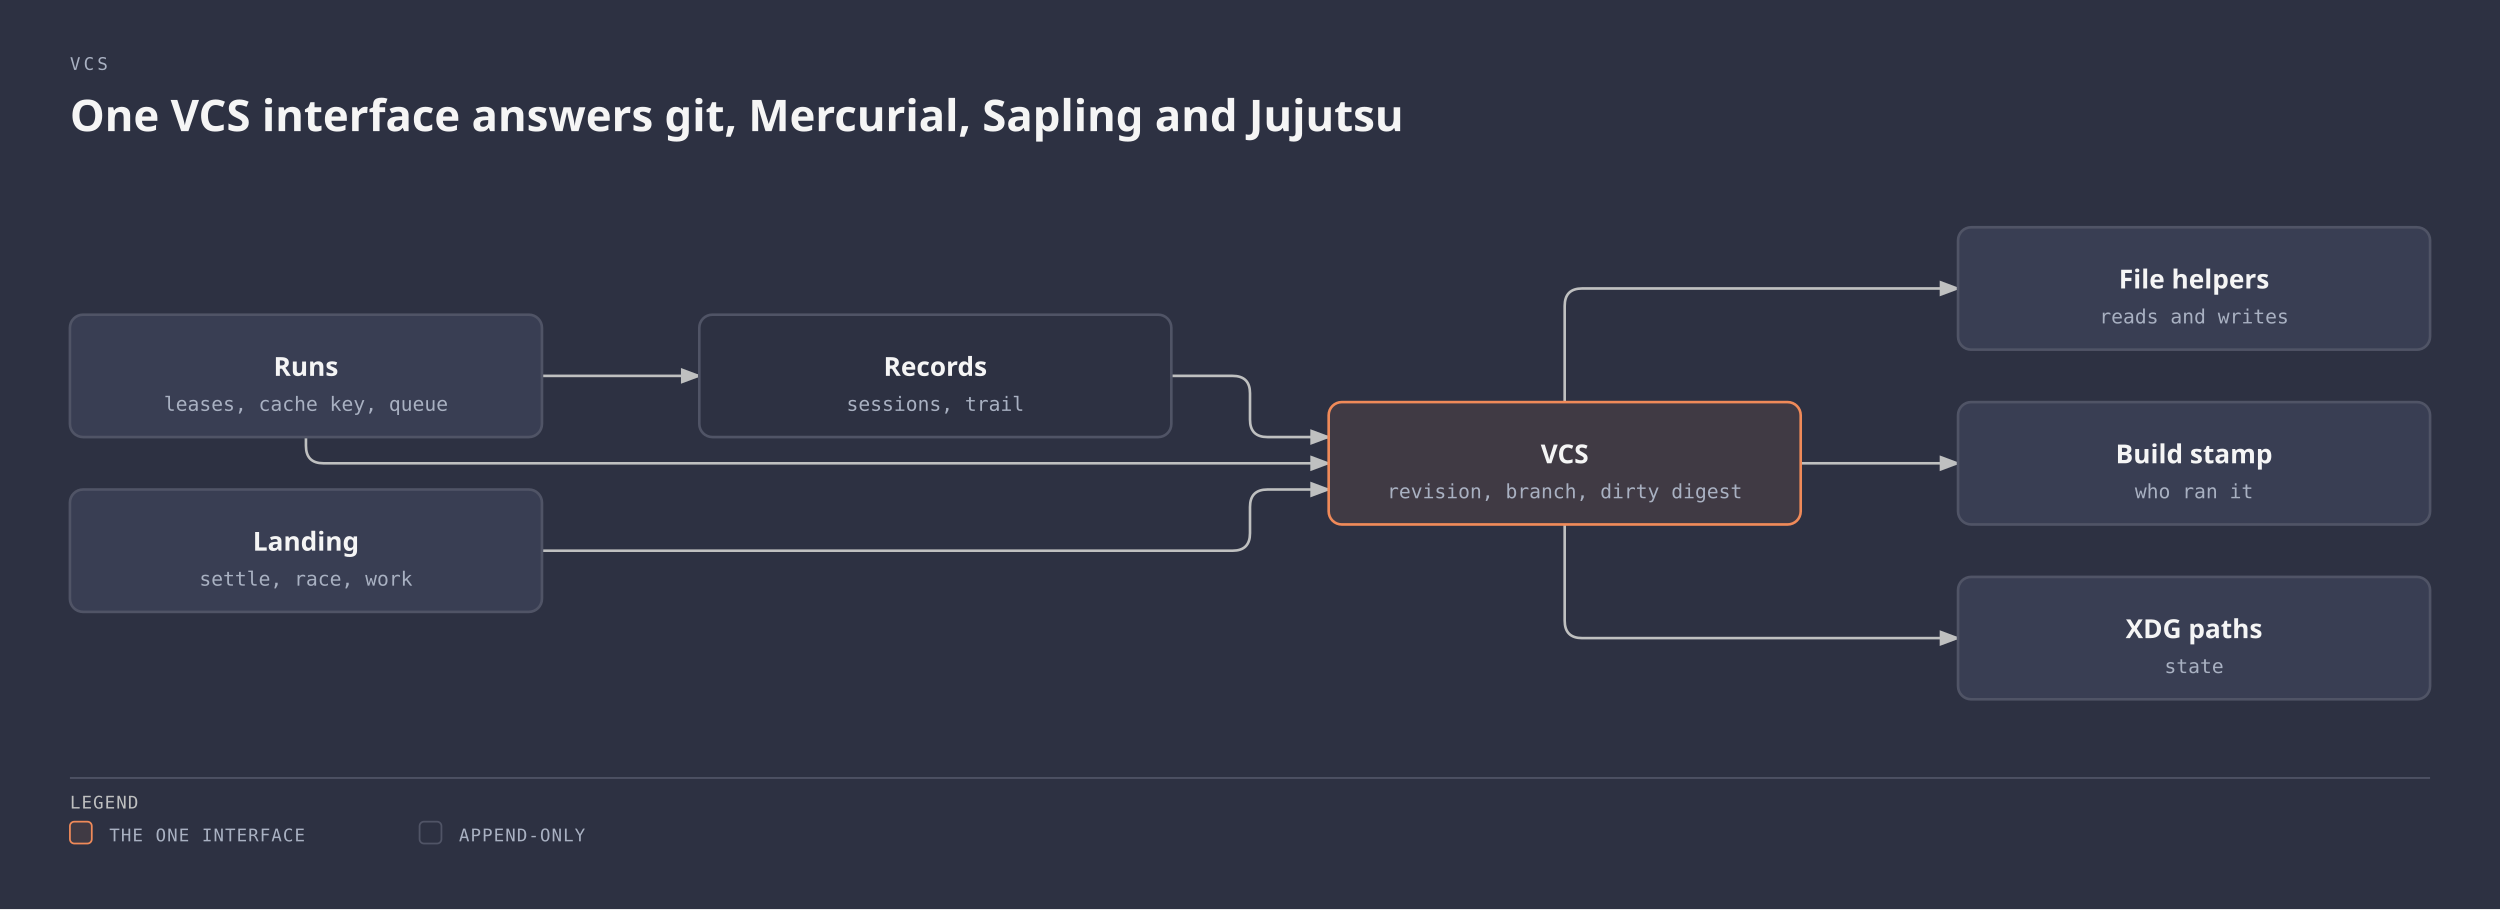
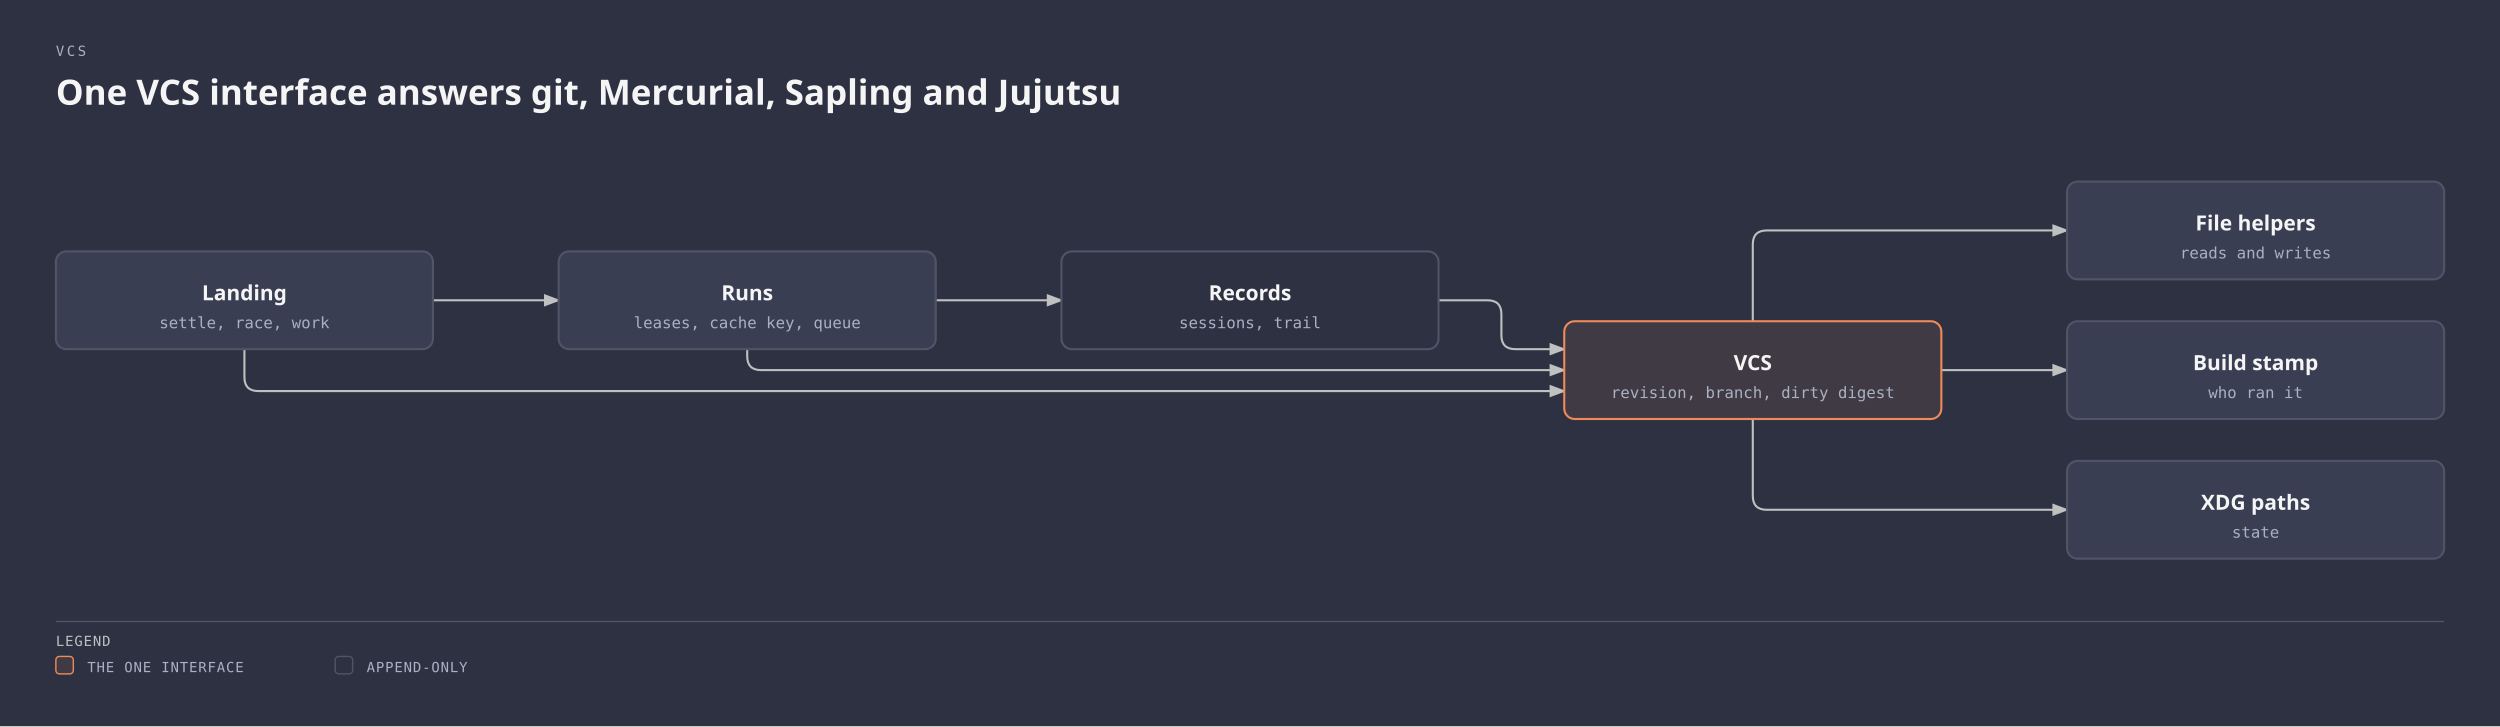
- <svg xmlns="http://www.w3.org/2000/svg" viewBox="0 0 1144 416" width="1144" height="416" role="img" aria-labelledby="vcs-title vcs-desc" class="magus-diagram">
+ <svg xmlns="http://www.w3.org/2000/svg" viewBox="0 0 1432 416" width="1432" height="416" role="img" aria-labelledby="vcs-title vcs-desc" class="magus-diagram">
  <defs>
    <marker id="vcs-arrow-default" markerWidth="8" markerHeight="6" refX="7" refY="3" orient="auto">
      <polygon points="0 0, 8 3, 0 6" fill="#bfc0c0" />
    </marker>
    <marker id="vcs-arrow-accent" markerWidth="8" markerHeight="6" refX="7" refY="3" orient="auto">
      <polygon points="0 0, 8 3, 0 6" fill="#f08a59" />
    </marker>
    <marker id="vcs-arrow-link" markerWidth="8" markerHeight="6" refX="7" refY="3" orient="auto">
      <polygon points="0 0, 8 3, 0 6" fill="#6a95d8" />
    </marker>
  </defs>
  <rect width="100%" height="100%" fill="#2d3142" />
  <text x="32" y="32" fill="#a9b1c2" font-family="monospace" font-size="8" style="font-variant-ligatures:none" letter-spacing="0.18em">VCS</text>
  <text x="32" y="60" fill="#f5f5f5" font-family="sans-serif" font-size="20" font-weight="600">One VCS interface answers git, Mercurial, Sapling and Jujutsu</text>
  <g transform="translate(0,40)">
-     <path data-edge="vcs-&gt;internal/file" id="vcs-edge-vcs-internal_2ffile" d="M 716 144 L 716 100 Q 716 92 724 92 L 896 92" fill="none" stroke="#bfc0c0" stroke-width="1.2" marker-end="url(#vcs-arrow-default)" />
-     <path data-edge="vcs-&gt;internal/stamp" id="vcs-edge-vcs-internal_2fstamp" d="M 824 172 L 896 172" fill="none" stroke="#bfc0c0" stroke-width="1.2" marker-end="url(#vcs-arrow-default)" />
-     <path data-edge="vcs-&gt;libs/xdg" id="vcs-edge-vcs-libs_2fxdg" d="M 716 200 L 716 244 Q 716 252 724 252 L 896 252" fill="none" stroke="#bfc0c0" stroke-width="1.2" marker-end="url(#vcs-arrow-default)" />
-     <path data-edge="group:Runs-&gt;vcs" id="vcs-edge-group_3aRuns-vcs" d="M 140 160 L 140 164 Q 140 172 148 172 L 608 172" fill="none" stroke="#bfc0c0" stroke-width="1.2" marker-end="url(#vcs-arrow-default)" />
-     <path data-edge="group:Runs-&gt;group:Records" id="vcs-edge-group_3aRuns-group_3aRecords" d="M 248 132 L 320 132" fill="none" stroke="#bfc0c0" stroke-width="1.2" marker-end="url(#vcs-arrow-default)" />
-     <path data-edge="group:Records-&gt;vcs" id="vcs-edge-group_3aRecords-vcs" d="M 536 132 L 564 132 Q 572 132 572 140 L 572 152 Q 572 160 580 160 L 608 160" fill="none" stroke="#bfc0c0" stroke-width="1.2" marker-end="url(#vcs-arrow-default)" />
-     <path data-edge="group:Landing-&gt;vcs" id="vcs-edge-group_3aLanding-vcs" d="M 248 212 L 564 212 Q 572 212 572 204 L 572 192 Q 572 184 580 184 L 608 184" fill="none" stroke="#bfc0c0" stroke-width="1.2" marker-end="url(#vcs-arrow-default)" />
+     <path data-edge="vcs-&gt;internal/file" id="vcs-edge-vcs-internal_2ffile" d="M 1004 144 L 1004 100 Q 1004 92 1012 92 L 1184 92" fill="none" stroke="#bfc0c0" stroke-width="1.2" marker-end="url(#vcs-arrow-default)" />
+     <path data-edge="vcs-&gt;internal/stamp" id="vcs-edge-vcs-internal_2fstamp" d="M 1112 172 L 1184 172" fill="none" stroke="#bfc0c0" stroke-width="1.2" marker-end="url(#vcs-arrow-default)" />
+     <path data-edge="vcs-&gt;libs/xdg" id="vcs-edge-vcs-libs_2fxdg" d="M 1004 200 L 1004 244 Q 1004 252 1012 252 L 1184 252" fill="none" stroke="#bfc0c0" stroke-width="1.2" marker-end="url(#vcs-arrow-default)" />
+     <path data-edge="group:Runs-&gt;vcs" id="vcs-edge-group_3aRuns-vcs" d="M 428 160 L 428 164 Q 428 172 436 172 L 896 172" fill="none" stroke="#bfc0c0" stroke-width="1.2" marker-end="url(#vcs-arrow-default)" />
+     <path data-edge="group:Runs-&gt;group:Records" id="vcs-edge-group_3aRuns-group_3aRecords" d="M 536 132 L 608 132" fill="none" stroke="#bfc0c0" stroke-width="1.2" marker-end="url(#vcs-arrow-default)" />
+     <path data-edge="group:Records-&gt;vcs" id="vcs-edge-group_3aRecords-vcs" d="M 824 132 L 852 132 Q 860 132 860 140 L 860 152 Q 860 160 868 160 L 896 160" fill="none" stroke="#bfc0c0" stroke-width="1.2" marker-end="url(#vcs-arrow-default)" />
+     <path data-edge="group:Landing-&gt;vcs" id="vcs-edge-group_3aLanding-vcs" d="M 140 160 L 140 176 Q 140 184 148 184 L 896 184" fill="none" stroke="#bfc0c0" stroke-width="1.2" marker-end="url(#vcs-arrow-default)" />
+     <path data-edge="group:Landing-&gt;group:Runs" id="vcs-edge-group_3aLanding-group_3aRuns" d="M 248 132 L 320 132" fill="none" stroke="#bfc0c0" stroke-width="1.2" marker-end="url(#vcs-arrow-default)" />
    <g data-node="vcs" data-anchor="vcs">
-       <rect x="608" y="144" width="216" height="56" rx="6" fill="#2d3142" />
-       <rect x="608" y="144" width="216" height="56" rx="6" fill="#403a44" stroke="#f08a59" stroke-width="1.2" />
-       <text x="716" y="172" fill="#f5f5f5" font-family="sans-serif" font-size="12" font-weight="600" text-anchor="middle">VCS</text>
-       <text x="716" y="188" fill="#a9b1c2" font-family="monospace" font-size="9" style="font-variant-ligatures:none" text-anchor="middle">revision, branch, dirty digest</text>
+       <rect x="896" y="144" width="216" height="56" rx="6" fill="#2d3142" />
+       <rect x="896" y="144" width="216" height="56" rx="6" fill="#403a44" stroke="#f08a59" stroke-width="1.2" />
+       <text x="1004" y="172" fill="#f5f5f5" font-family="sans-serif" font-size="12" font-weight="600" text-anchor="middle">VCS</text>
+       <text x="1004" y="188" fill="#a9b1c2" font-family="monospace" font-size="9" style="font-variant-ligatures:none" text-anchor="middle">revision, branch, dirty digest</text>
    </g>
    <g data-node="internal/file" data-anchor="internal/file">
-       <rect x="896" y="64" width="216" height="56" rx="6" fill="#2d3142" />
-       <rect x="896" y="64" width="216" height="56" rx="6" fill="#393e53" stroke="#505466" stroke-width="1.2" />
-       <text x="1004" y="92" fill="#f5f5f5" font-family="sans-serif" font-size="12" font-weight="600" text-anchor="middle">File helpers</text>
-       <text x="1004" y="108" fill="#a9b1c2" font-family="monospace" font-size="9" style="font-variant-ligatures:none" text-anchor="middle">reads and writes</text>
+       <rect x="1184" y="64" width="216" height="56" rx="6" fill="#2d3142" />
+       <rect x="1184" y="64" width="216" height="56" rx="6" fill="#393e53" stroke="#505466" stroke-width="1.2" />
+       <text x="1292" y="92" fill="#f5f5f5" font-family="sans-serif" font-size="12" font-weight="600" text-anchor="middle">File helpers</text>
+       <text x="1292" y="108" fill="#a9b1c2" font-family="monospace" font-size="9" style="font-variant-ligatures:none" text-anchor="middle">reads and writes</text>
    </g>
    <g data-node="internal/stamp" data-anchor="internal/stamp">
-       <rect x="896" y="144" width="216" height="56" rx="6" fill="#2d3142" />
-       <rect x="896" y="144" width="216" height="56" rx="6" fill="#393e53" stroke="#505466" stroke-width="1.2" />
-       <text x="1004" y="172" fill="#f5f5f5" font-family="sans-serif" font-size="12" font-weight="600" text-anchor="middle">Build stamp</text>
-       <text x="1004" y="188" fill="#a9b1c2" font-family="monospace" font-size="9" style="font-variant-ligatures:none" text-anchor="middle">who ran it</text>
+       <rect x="1184" y="144" width="216" height="56" rx="6" fill="#2d3142" />
+       <rect x="1184" y="144" width="216" height="56" rx="6" fill="#393e53" stroke="#505466" stroke-width="1.2" />
+       <text x="1292" y="172" fill="#f5f5f5" font-family="sans-serif" font-size="12" font-weight="600" text-anchor="middle">Build stamp</text>
+       <text x="1292" y="188" fill="#a9b1c2" font-family="monospace" font-size="9" style="font-variant-ligatures:none" text-anchor="middle">who ran it</text>
    </g>
    <g data-node="libs/xdg" data-anchor="libs/xdg">
-       <rect x="896" y="224" width="216" height="56" rx="6" fill="#2d3142" />
-       <rect x="896" y="224" width="216" height="56" rx="6" fill="#393e53" stroke="#505466" stroke-width="1.2" />
-       <text x="1004" y="252" fill="#f5f5f5" font-family="sans-serif" font-size="12" font-weight="600" text-anchor="middle">XDG paths</text>
-       <text x="1004" y="268" fill="#a9b1c2" font-family="monospace" font-size="9" style="font-variant-ligatures:none" text-anchor="middle">state</text>
+       <rect x="1184" y="224" width="216" height="56" rx="6" fill="#2d3142" />
+       <rect x="1184" y="224" width="216" height="56" rx="6" fill="#393e53" stroke="#505466" stroke-width="1.2" />
+       <text x="1292" y="252" fill="#f5f5f5" font-family="sans-serif" font-size="12" font-weight="600" text-anchor="middle">XDG paths</text>
+       <text x="1292" y="268" fill="#a9b1c2" font-family="monospace" font-size="9" style="font-variant-ligatures:none" text-anchor="middle">state</text>
    </g>
    <g data-node="group:Runs">
+       <rect x="320" y="104" width="216" height="56" rx="6" fill="#2d3142" />
+       <rect x="320" y="104" width="216" height="56" rx="6" fill="#393e53" stroke="#505466" stroke-width="1.2" />
+       <text x="428" y="132" fill="#f5f5f5" font-family="sans-serif" font-size="12" font-weight="600" text-anchor="middle">Runs</text>
+       <text x="428" y="148" fill="#a9b1c2" font-family="monospace" font-size="9" style="font-variant-ligatures:none" text-anchor="middle">leases, cache key, queue</text>
+     </g>
+     <g data-node="group:Records">
+       <rect x="608" y="104" width="216" height="56" rx="6" fill="#2d3142" />
+       <rect x="608" y="104" width="216" height="56" rx="6" fill="#2d3142" stroke="#505466" stroke-width="1.2" />
+       <text x="716" y="132" fill="#f5f5f5" font-family="sans-serif" font-size="12" font-weight="600" text-anchor="middle">Records</text>
+       <text x="716" y="148" fill="#a9b1c2" font-family="monospace" font-size="9" style="font-variant-ligatures:none" text-anchor="middle">sessions, trail</text>
+     </g>
+     <g data-node="group:Landing">
      <rect x="32" y="104" width="216" height="56" rx="6" fill="#2d3142" />
      <rect x="32" y="104" width="216" height="56" rx="6" fill="#393e53" stroke="#505466" stroke-width="1.2" />
-       <text x="140" y="132" fill="#f5f5f5" font-family="sans-serif" font-size="12" font-weight="600" text-anchor="middle">Runs</text>
-       <text x="140" y="148" fill="#a9b1c2" font-family="monospace" font-size="9" style="font-variant-ligatures:none" text-anchor="middle">leases, cache key, queue</text>
+       <text x="140" y="132" fill="#f5f5f5" font-family="sans-serif" font-size="12" font-weight="600" text-anchor="middle">Landing</text>
+       <text x="140" y="148" fill="#a9b1c2" font-family="monospace" font-size="9" style="font-variant-ligatures:none" text-anchor="middle">settle, race, work</text>
    </g>
-     <g data-node="group:Records">
-       <rect x="320" y="104" width="216" height="56" rx="6" fill="#2d3142" />
-       <rect x="320" y="104" width="216" height="56" rx="6" fill="#2d3142" stroke="#505466" stroke-width="1.2" />
-       <text x="428" y="132" fill="#f5f5f5" font-family="sans-serif" font-size="12" font-weight="600" text-anchor="middle">Records</text>
-       <text x="428" y="148" fill="#a9b1c2" font-family="monospace" font-size="9" style="font-variant-ligatures:none" text-anchor="middle">sessions, trail</text>
-     </g>
-     <g data-node="group:Landing">
-       <rect x="32" y="184" width="216" height="56" rx="6" fill="#2d3142" />
-       <rect x="32" y="184" width="216" height="56" rx="6" fill="#393e53" stroke="#505466" stroke-width="1.2" />
-       <text x="140" y="212" fill="#f5f5f5" font-family="sans-serif" font-size="12" font-weight="600" text-anchor="middle">Landing</text>
-       <text x="140" y="228" fill="#a9b1c2" font-family="monospace" font-size="9" style="font-variant-ligatures:none" text-anchor="middle">settle, race, work</text>
-     </g>
-     <line x1="32" y1="316" x2="1112" y2="316" stroke="#505466" stroke-width="0.8" />
+     <line x1="32" y1="316" x2="1400" y2="316" stroke="#505466" stroke-width="0.8" />
    <text x="32" y="330" fill="#bfc0c0" font-family="monospace" font-size="8" style="font-variant-ligatures:none" letter-spacing="0.06em">LEGEND</text>
    <rect x="32" y="336" width="10" height="10" rx="2" fill="#403a44" stroke="#f08a59" stroke-width="0.8" />
    <text x="50" y="345" fill="#a9b1c2" font-family="monospace" font-size="8" style="font-variant-ligatures:none" letter-spacing="0.06em">THE ONE INTERFACE</text>
    <rect x="192" y="336" width="10" height="10" rx="2" fill="#2d3142" stroke="#505466" stroke-width="0.8" />
    <text x="210" y="345" fill="#a9b1c2" font-family="monospace" font-size="8" style="font-variant-ligatures:none" letter-spacing="0.06em">APPEND-ONLY</text>
  </g>
</svg>
